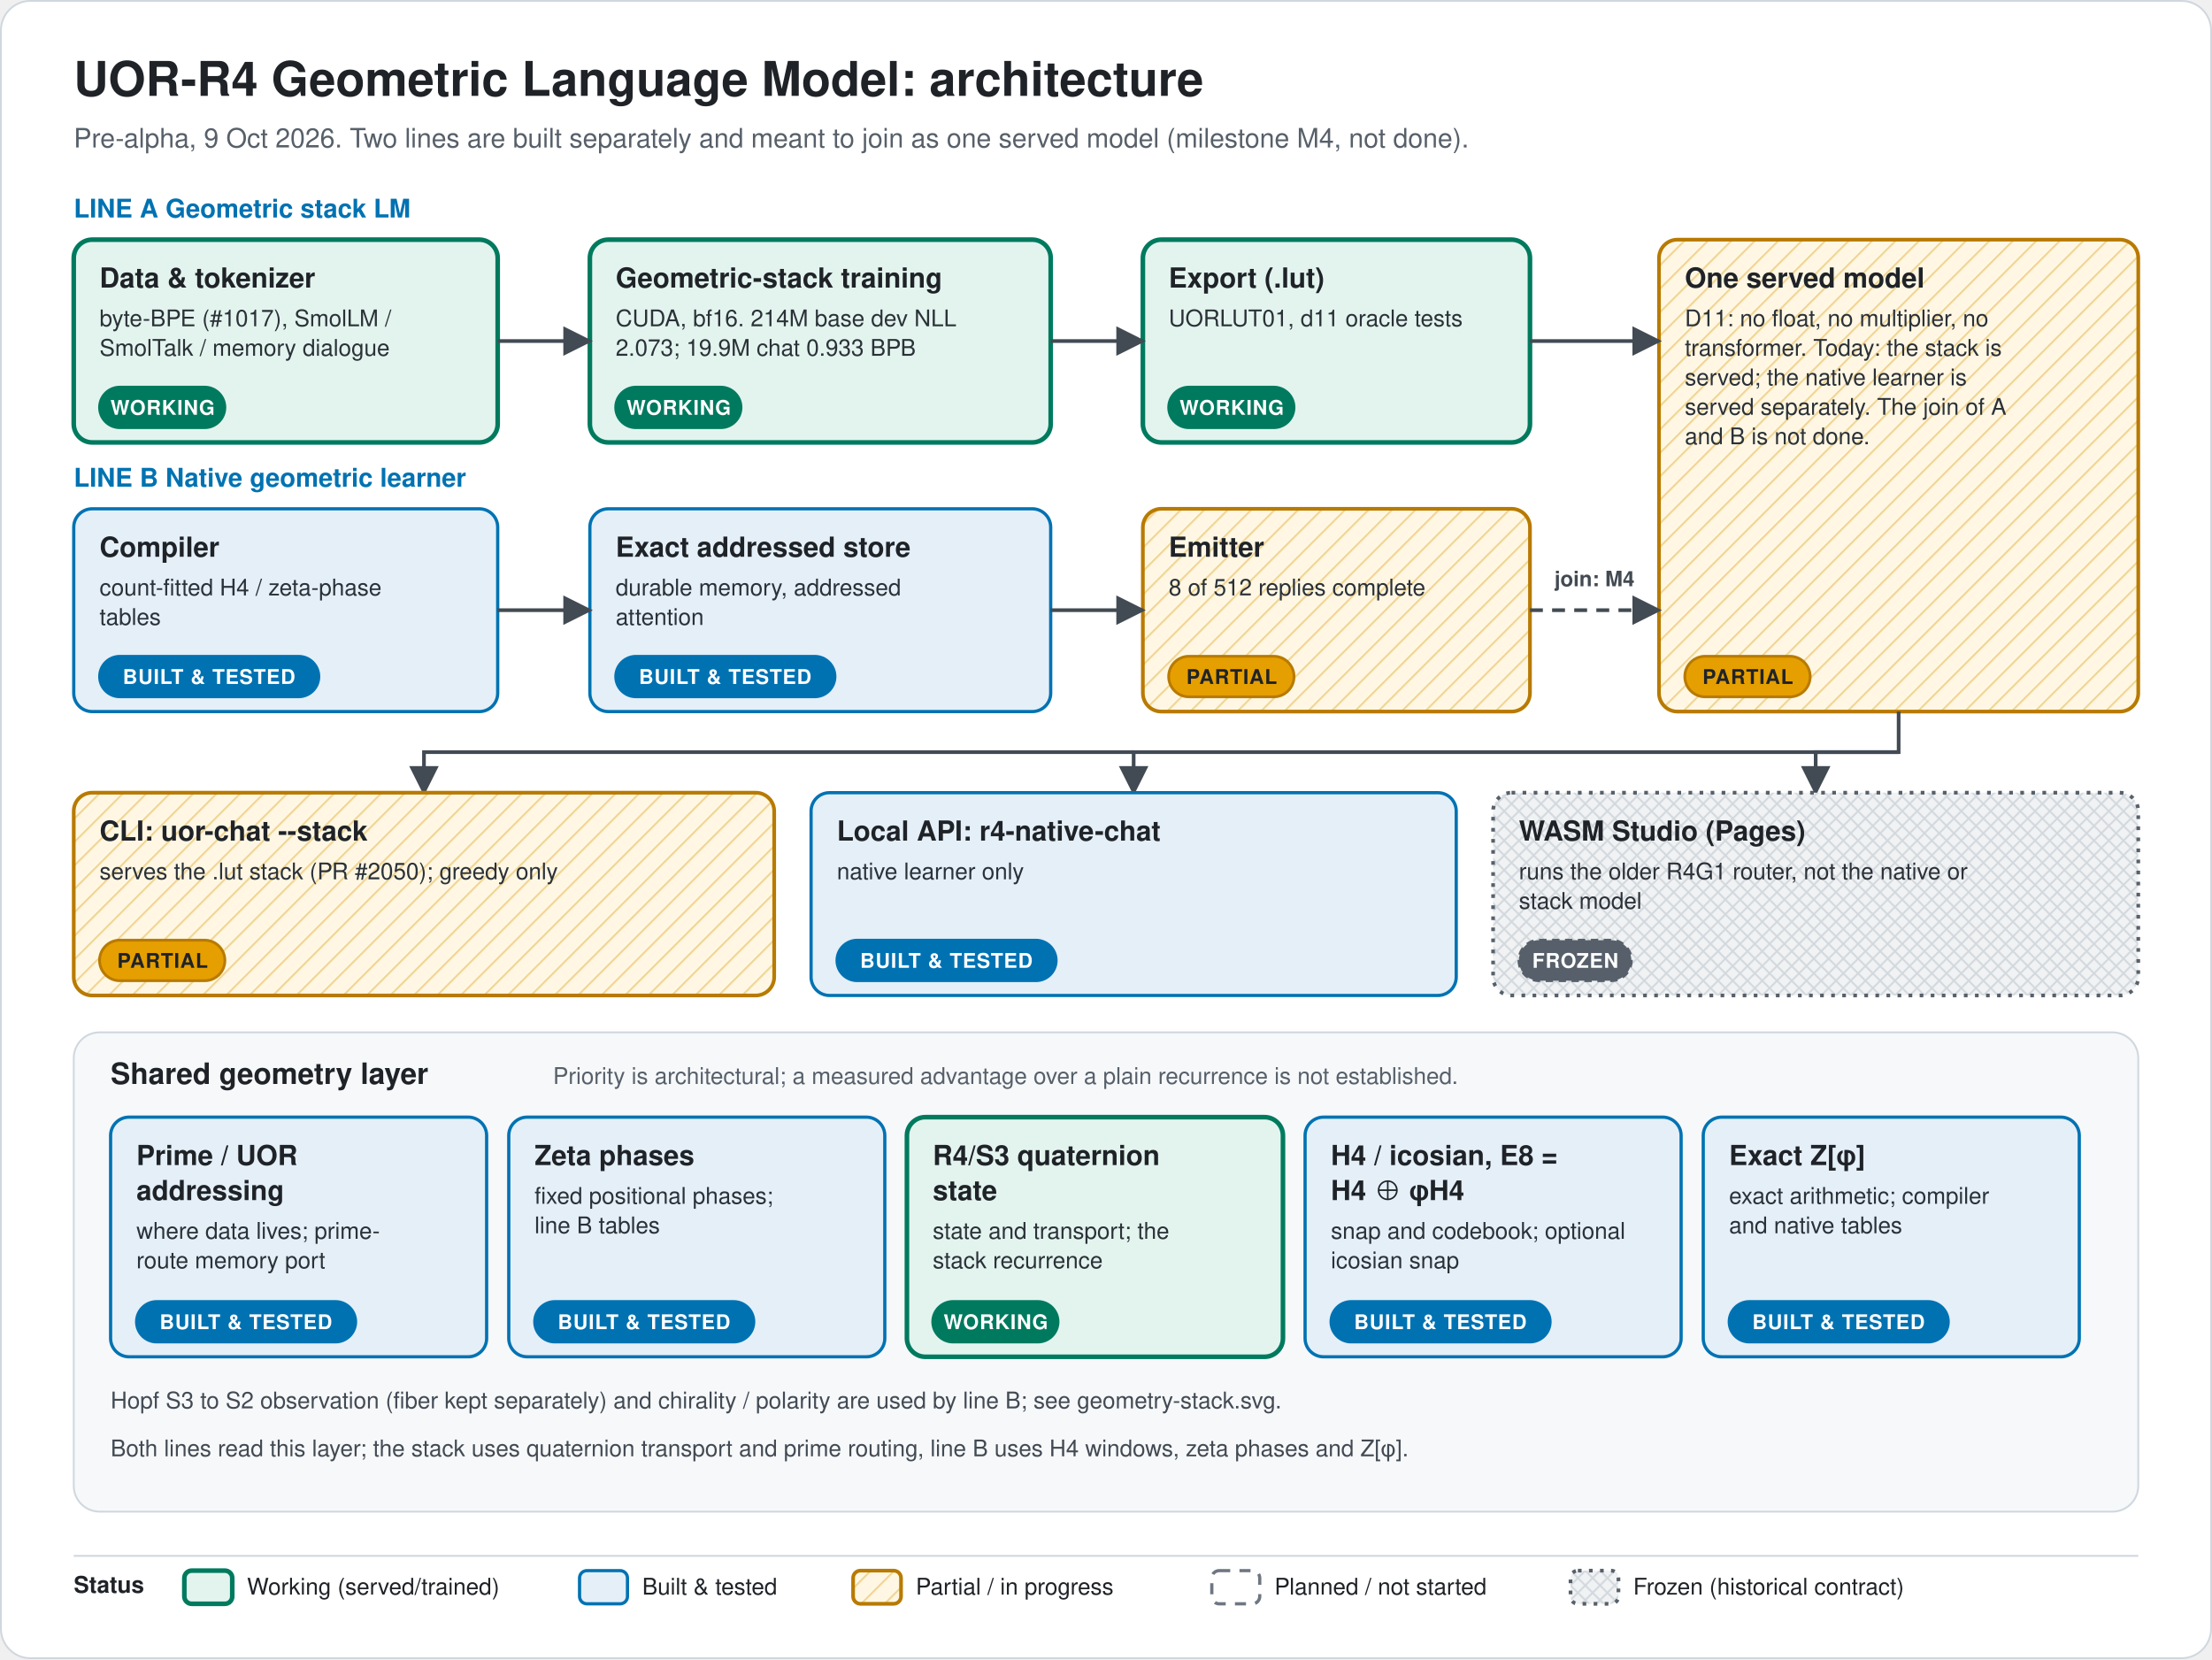
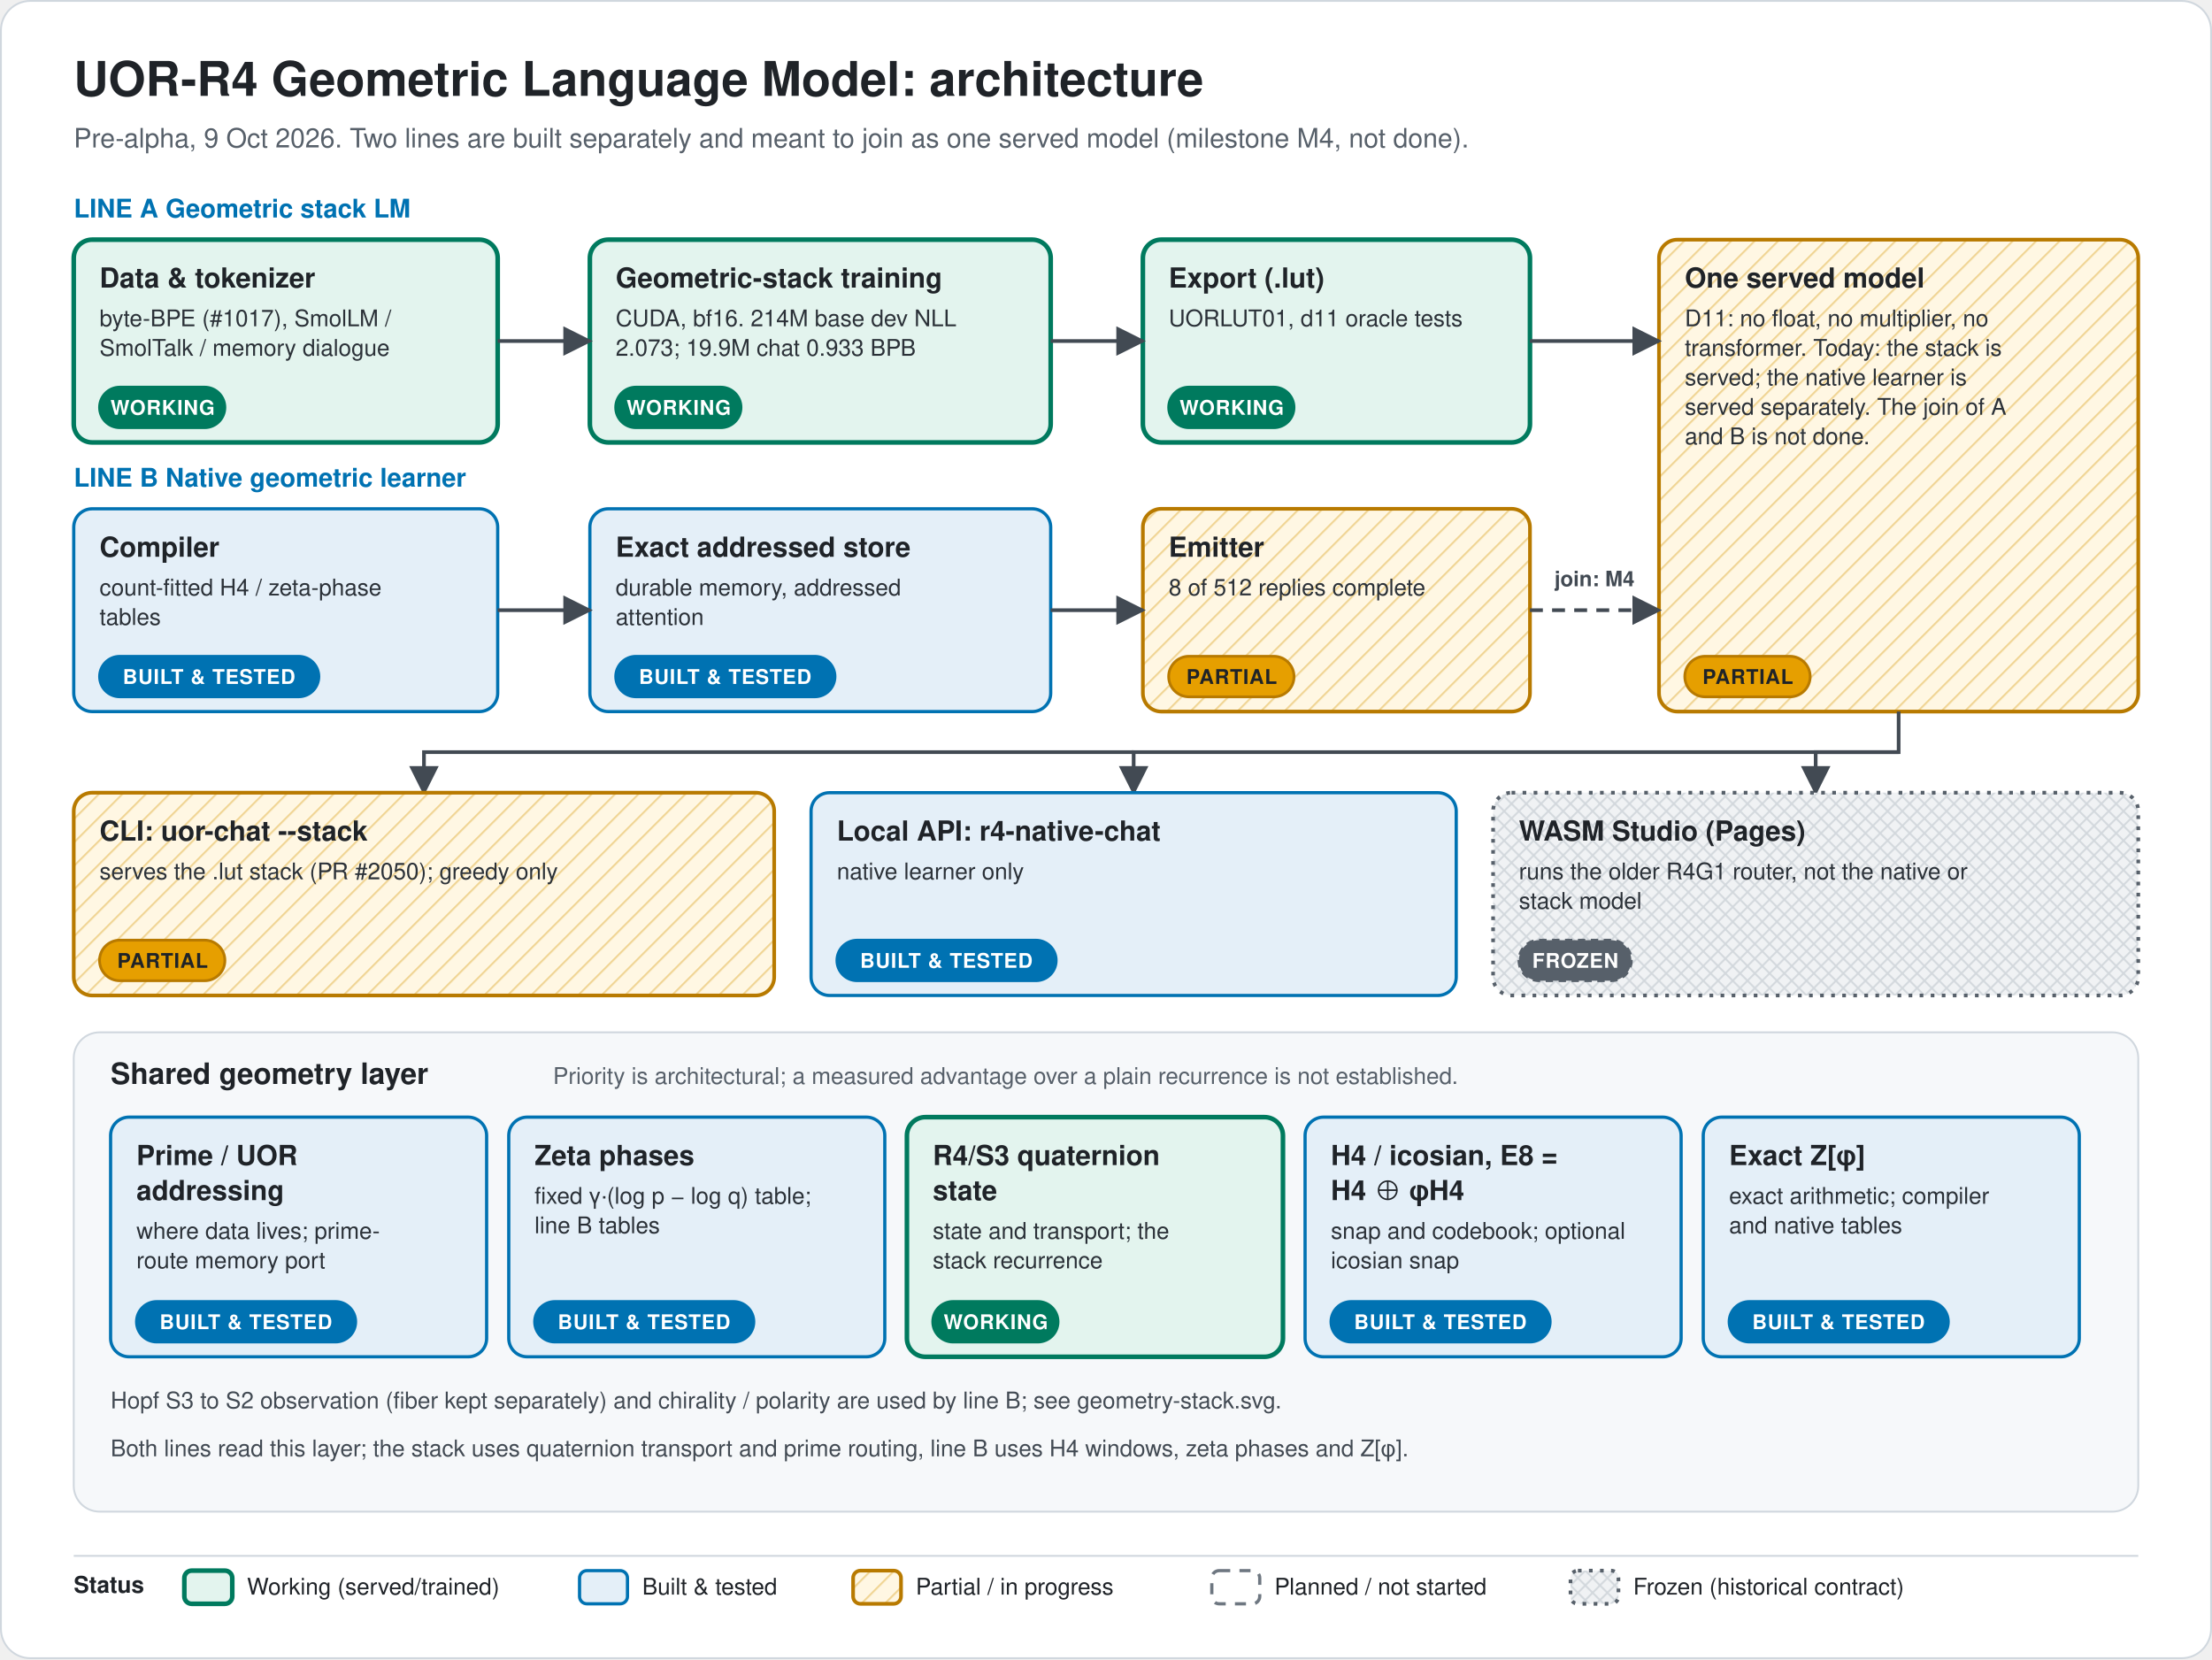
<svg xmlns="http://www.w3.org/2000/svg" viewBox="0 0 1200 900" width="1200" height="900" role="img" aria-labelledby="t d" font-family="-apple-system, BlinkMacSystemFont, 'Segoe UI', Helvetica, Arial, sans-serif">
  <defs>
    <marker id="ah" viewBox="0 0 10 10" refX="9" refY="5" markerWidth="8" markerHeight="8" orient="auto-start-reverse">
      <path d="M0,0 L10,5 L0,10 z" fill="#424A53" />
    </marker>
    <pattern id="hP" width="9" height="9" patternUnits="userSpaceOnUse" patternTransform="rotate(45)">
      <rect width="9" height="9" fill="#FFF7E3" />
      <line x1="0" y1="0" x2="0" y2="9" stroke="#F1D79A" stroke-width="2.2" />
    </pattern>
    <pattern id="hF" width="8" height="8" patternUnits="userSpaceOnUse">
      <rect width="8" height="8" fill="#F0F2F4" />
      <path d="M0,0 L8,8 M8,0 L0,8" stroke="#D3D8DD" stroke-width="1" />
    </pattern>
  </defs>
  <rect x="0.5" y="0.5" width="1199" height="899" rx="16" fill="#FFFFFF" stroke="#D0D7DE" />
  <text x="40" y="52" font-size="26" font-weight="700" fill="#1F2328" text-anchor="start">UOR-R4 Geometric Language Model: architecture</text>
  <text x="40" y="80" font-size="14.5" font-weight="400" fill="#57606A" text-anchor="start">Pre-alpha, 9 Oct 2026. Two lines are built separately and meant to join as one served model (milestone M4, not done).</text>
  <text x="40" y="118" font-size="14" font-weight="700" fill="#0072B2" text-anchor="start">LINE A  Geometric stack LM</text>
  <text x="40" y="264" font-size="14" font-weight="700" fill="#0072B2" text-anchor="start">LINE B  Native geometric learner</text>
  <rect x="40" y="130" width="230" height="110" rx="10" fill="#E3F4EE" stroke="#007A5E" stroke-width="2.5" />
  <text x="54" y="156" font-size="15" font-weight="700" fill="#1F2328" text-anchor="start">Data &amp; tokenizer</text>
  <text x="54" y="177" font-size="12.5" font-weight="400" fill="#2B3138" text-anchor="start">byte-BPE (#1017), SmolLM /</text>
  <text x="54" y="193" font-size="12.5" font-weight="400" fill="#2B3138" text-anchor="start">SmolTalk / memory dialogue</text>
  <rect x="54" y="210" width="68" height="22" rx="11" fill="#007A5E" stroke="#007A5E" stroke-width="1.5" />
  <text x="88.2" y="225" font-size="11" font-weight="700" fill="#FFFFFF" text-anchor="middle" letter-spacing="0.4">WORKING</text>
  <rect x="320" y="130" width="250" height="110" rx="10" fill="#E3F4EE" stroke="#007A5E" stroke-width="2.5" />
  <text x="334" y="156" font-size="15" font-weight="700" fill="#1F2328" text-anchor="start">Geometric-stack training</text>
  <text x="334" y="177" font-size="12.5" font-weight="400" fill="#2B3138" text-anchor="start">CUDA, bf16. 214M base dev NLL</text>
  <text x="334" y="193" font-size="12.5" font-weight="400" fill="#2B3138" text-anchor="start">2.073; 19.9M chat 0.933 BPB</text>
  <rect x="334" y="210" width="68" height="22" rx="11" fill="#007A5E" stroke="#007A5E" stroke-width="1.5" />
  <text x="368.2" y="225" font-size="11" font-weight="700" fill="#FFFFFF" text-anchor="middle" letter-spacing="0.4">WORKING</text>
  <rect x="620" y="130" width="210" height="110" rx="10" fill="#E3F4EE" stroke="#007A5E" stroke-width="2.5" />
  <text x="634" y="156" font-size="15" font-weight="700" fill="#1F2328" text-anchor="start">Export (.lut)</text>
  <text x="634" y="177" font-size="12.5" font-weight="400" fill="#2B3138" text-anchor="start">UORLUT01, d11 oracle tests</text>
  <rect x="634" y="210" width="68" height="22" rx="11" fill="#007A5E" stroke="#007A5E" stroke-width="1.5" />
  <text x="668.2" y="225" font-size="11" font-weight="700" fill="#FFFFFF" text-anchor="middle" letter-spacing="0.4">WORKING</text>
  <path d="M270,185 L320,185" fill="none" stroke="#424A53" stroke-width="2" marker-end="url(#ah)" />
  <path d="M570,185 L620,185" fill="none" stroke="#424A53" stroke-width="2" marker-end="url(#ah)" />
  <rect x="40" y="276" width="230" height="110" rx="10" fill="#E4EFF8" stroke="#0072B2" stroke-width="1.75" />
  <text x="54" y="302" font-size="15" font-weight="700" fill="#1F2328" text-anchor="start">Compiler</text>
  <text x="54" y="323" font-size="12.5" font-weight="400" fill="#2B3138" text-anchor="start">count-fitted H4 / zeta-phase</text>
  <text x="54" y="339" font-size="12.5" font-weight="400" fill="#2B3138" text-anchor="start">tables</text>
  <rect x="54" y="356" width="119" height="22" rx="11" fill="#0072B2" stroke="#0072B2" stroke-width="1.5" />
  <text x="113.4" y="371" font-size="11" font-weight="700" fill="#FFFFFF" text-anchor="middle" letter-spacing="0.4">BUILT &amp; TESTED</text>
  <rect x="320" y="276" width="250" height="110" rx="10" fill="#E4EFF8" stroke="#0072B2" stroke-width="1.75" />
  <text x="334" y="302" font-size="15" font-weight="700" fill="#1F2328" text-anchor="start">Exact addressed store</text>
  <text x="334" y="323" font-size="12.5" font-weight="400" fill="#2B3138" text-anchor="start">durable memory, addressed</text>
  <text x="334" y="339" font-size="12.5" font-weight="400" fill="#2B3138" text-anchor="start">attention</text>
  <rect x="334" y="356" width="119" height="22" rx="11" fill="#0072B2" stroke="#0072B2" stroke-width="1.5" />
  <text x="393.4" y="371" font-size="11" font-weight="700" fill="#FFFFFF" text-anchor="middle" letter-spacing="0.4">BUILT &amp; TESTED</text>
  <rect x="620" y="276" width="210" height="110" rx="10" fill="url(#hP)" stroke="#B87A00" stroke-width="2" />
  <text x="634" y="302" font-size="15" font-weight="700" fill="#1F2328" text-anchor="start">Emitter</text>
  <text x="634" y="323" font-size="12.5" font-weight="400" fill="#2B3138" text-anchor="start">8 of 512 replies complete</text>
  <rect x="634" y="356" width="68" height="22" rx="11" fill="#E69F00" stroke="#B87A00" stroke-width="1.5" />
  <text x="668.2" y="371" font-size="11" font-weight="700" fill="#1F2328" text-anchor="middle" letter-spacing="0.4">PARTIAL</text>
  <path d="M270,331 L320,331" fill="none" stroke="#424A53" stroke-width="2" marker-end="url(#ah)" />
  <path d="M570,331 L620,331" fill="none" stroke="#424A53" stroke-width="2" marker-end="url(#ah)" />
  <rect x="900" y="130" width="260" height="256" rx="10" fill="url(#hP)" stroke="#B87A00" stroke-width="2" />
  <text x="914" y="156" font-size="15" font-weight="700" fill="#1F2328" text-anchor="start">One served model</text>
  <text x="914" y="177" font-size="12.5" font-weight="400" fill="#2B3138" text-anchor="start">D11: no float, no multiplier, no</text>
  <text x="914" y="193" font-size="12.5" font-weight="400" fill="#2B3138" text-anchor="start">transformer. Today: the stack is</text>
  <text x="914" y="209" font-size="12.5" font-weight="400" fill="#2B3138" text-anchor="start">served; the native learner is</text>
  <text x="914" y="225" font-size="12.5" font-weight="400" fill="#2B3138" text-anchor="start">served separately. The join of A</text>
  <text x="914" y="241" font-size="12.5" font-weight="400" fill="#2B3138" text-anchor="start">and B is not done.</text>
  <rect x="914" y="356" width="68" height="22" rx="11" fill="#E69F00" stroke="#B87A00" stroke-width="1.5" />
  <text x="948.2" y="371" font-size="11" font-weight="700" fill="#1F2328" text-anchor="middle" letter-spacing="0.4">PARTIAL</text>
  <path d="M830,185 L900,185" fill="none" stroke="#424A53" stroke-width="2" marker-end="url(#ah)" />
  <path d="M830,331 L900,331" fill="none" stroke="#424A53" stroke-width="2" stroke-dasharray="7 5" marker-end="url(#ah)" />
  <text x="865" y="318" font-size="11.5" font-weight="700" fill="#424A53" text-anchor="middle">join: M4</text>
  <path d="M1030,386 L1030,408 L985,408 L985,430" fill="none" stroke="#424A53" stroke-width="2" marker-end="url(#ah)" />
  <path d="M1030,408 L615,408 L615,430" fill="none" stroke="#424A53" stroke-width="2" marker-end="url(#ah)" />
  <path d="M615,408 L230,408 L230,430" fill="none" stroke="#424A53" stroke-width="2" marker-end="url(#ah)" />
  <rect x="40" y="430" width="380" height="110" rx="10" fill="url(#hP)" stroke="#B87A00" stroke-width="2" />
  <text x="54" y="456" font-size="15" font-weight="700" fill="#1F2328" text-anchor="start">CLI: uor-chat --stack</text>
  <text x="54" y="477" font-size="12.5" font-weight="400" fill="#2B3138" text-anchor="start">serves the .lut stack (PR #2050); greedy only</text>
  <rect x="54" y="510" width="68" height="22" rx="11" fill="#E69F00" stroke="#B87A00" stroke-width="1.5" />
  <text x="88.2" y="525" font-size="11" font-weight="700" fill="#1F2328" text-anchor="middle" letter-spacing="0.4">PARTIAL</text>
  <rect x="440" y="430" width="350" height="110" rx="10" fill="#E4EFF8" stroke="#0072B2" stroke-width="1.75" />
  <text x="454" y="456" font-size="15" font-weight="700" fill="#1F2328" text-anchor="start">Local API: r4-native-chat</text>
  <text x="454" y="477" font-size="12.5" font-weight="400" fill="#2B3138" text-anchor="start">native learner only</text>
  <rect x="454" y="510" width="119" height="22" rx="11" fill="#0072B2" stroke="#0072B2" stroke-width="1.5" />
  <text x="513.4" y="525" font-size="11" font-weight="700" fill="#FFFFFF" text-anchor="middle" letter-spacing="0.4">BUILT &amp; TESTED</text>
  <rect x="810" y="430" width="350" height="110" rx="10" fill="url(#hF)" stroke="#57606A" stroke-width="2" stroke-dasharray="2 4" />
  <text x="824" y="456" font-size="15" font-weight="700" fill="#1F2328" text-anchor="start">WASM Studio (Pages)</text>
  <text x="824" y="477" font-size="12.5" font-weight="400" fill="#2B3138" text-anchor="start">runs the older R4G1 router, not the native or</text>
  <text x="824" y="493" font-size="12.5" font-weight="400" fill="#2B3138" text-anchor="start">stack model</text>
  <rect x="824" y="510" width="61" height="22" rx="11" fill="#57606A" stroke="#57606A" stroke-width="1.5" stroke-dasharray="4 3" />
  <text x="854.6" y="525" font-size="11" font-weight="700" fill="#FFFFFF" text-anchor="middle" letter-spacing="0.4">FROZEN</text>
  <rect x="40" y="560" width="1120" height="260" rx="14" fill="#F6F8FA" stroke="#D0D7DE" />
  <text x="60" y="588" font-size="16" font-weight="700" fill="#1F2328" text-anchor="start">Shared geometry layer</text>
  <text x="300" y="588" font-size="12.5" font-weight="400" fill="#57606A" text-anchor="start">Priority is architectural; a measured advantage over a plain recurrence is not established.</text>
  <rect x="60" y="606" width="204" height="130" rx="10" fill="#E4EFF8" stroke="#0072B2" stroke-width="1.75" />
  <text x="74" y="632" font-size="15" font-weight="700" fill="#1F2328" text-anchor="start">Prime / UOR</text>
  <text x="74" y="651" font-size="15" font-weight="700" fill="#1F2328" text-anchor="start">addressing</text>
  <text x="74" y="672" font-size="12.5" font-weight="400" fill="#2B3138" text-anchor="start">where data lives; prime-</text>
  <text x="74" y="688" font-size="12.5" font-weight="400" fill="#2B3138" text-anchor="start">route memory port</text>
  <rect x="74" y="706" width="119" height="22" rx="11" fill="#0072B2" stroke="#0072B2" stroke-width="1.5" />
  <text x="133.4" y="721" font-size="11" font-weight="700" fill="#FFFFFF" text-anchor="middle" letter-spacing="0.4">BUILT &amp; TESTED</text>
  <rect x="276" y="606" width="204" height="130" rx="10" fill="#E4EFF8" stroke="#0072B2" stroke-width="1.75" />
  <text x="290" y="632" font-size="15" font-weight="700" fill="#1F2328" text-anchor="start">Zeta phases</text>
-   <text x="290" y="653" font-size="12.5" font-weight="400" fill="#2B3138" text-anchor="start">fixed positional phases;</text>
+   <text x="290" y="653" font-size="12.5" font-weight="400" fill="#2B3138" text-anchor="start">fixed γ·(log p − log q) table;</text>
  <text x="290" y="669" font-size="12.5" font-weight="400" fill="#2B3138" text-anchor="start">line B tables</text>
  <rect x="290" y="706" width="119" height="22" rx="11" fill="#0072B2" stroke="#0072B2" stroke-width="1.5" />
  <text x="349.4" y="721" font-size="11" font-weight="700" fill="#FFFFFF" text-anchor="middle" letter-spacing="0.4">BUILT &amp; TESTED</text>
  <rect x="492" y="606" width="204" height="130" rx="10" fill="#E3F4EE" stroke="#007A5E" stroke-width="2.5" />
  <text x="506" y="632" font-size="15" font-weight="700" fill="#1F2328" text-anchor="start">R4/S3 quaternion</text>
  <text x="506" y="651" font-size="15" font-weight="700" fill="#1F2328" text-anchor="start">state</text>
  <text x="506" y="672" font-size="12.5" font-weight="400" fill="#2B3138" text-anchor="start">state and transport; the</text>
  <text x="506" y="688" font-size="12.5" font-weight="400" fill="#2B3138" text-anchor="start">stack recurrence</text>
  <rect x="506" y="706" width="68" height="22" rx="11" fill="#007A5E" stroke="#007A5E" stroke-width="1.5" />
  <text x="540.2" y="721" font-size="11" font-weight="700" fill="#FFFFFF" text-anchor="middle" letter-spacing="0.4">WORKING</text>
  <rect x="708" y="606" width="204" height="130" rx="10" fill="#E4EFF8" stroke="#0072B2" stroke-width="1.75" />
  <text x="722" y="632" font-size="15" font-weight="700" fill="#1F2328" text-anchor="start">H4 / icosian, E8 =</text>
  <text x="722" y="651" font-size="15" font-weight="700" fill="#1F2328" text-anchor="start">H4 ⊕ φH4</text>
  <text x="722" y="672" font-size="12.5" font-weight="400" fill="#2B3138" text-anchor="start">snap and codebook; optional</text>
  <text x="722" y="688" font-size="12.5" font-weight="400" fill="#2B3138" text-anchor="start">icosian snap</text>
  <rect x="722" y="706" width="119" height="22" rx="11" fill="#0072B2" stroke="#0072B2" stroke-width="1.5" />
  <text x="781.4" y="721" font-size="11" font-weight="700" fill="#FFFFFF" text-anchor="middle" letter-spacing="0.4">BUILT &amp; TESTED</text>
  <rect x="924" y="606" width="204" height="130" rx="10" fill="#E4EFF8" stroke="#0072B2" stroke-width="1.75" />
  <text x="938" y="632" font-size="15" font-weight="700" fill="#1F2328" text-anchor="start">Exact Z[φ]</text>
  <text x="938" y="653" font-size="12.5" font-weight="400" fill="#2B3138" text-anchor="start">exact arithmetic; compiler</text>
  <text x="938" y="669" font-size="12.5" font-weight="400" fill="#2B3138" text-anchor="start">and native tables</text>
  <rect x="938" y="706" width="119" height="22" rx="11" fill="#0072B2" stroke="#0072B2" stroke-width="1.5" />
  <text x="997.4" y="721" font-size="11" font-weight="700" fill="#FFFFFF" text-anchor="middle" letter-spacing="0.4">BUILT &amp; TESTED</text>
  <text x="60" y="764" font-size="12.5" font-weight="400" fill="#424A53" text-anchor="start">Hopf S3 to S2 observation (fiber kept separately) and chirality / polarity are used by line B; see geometry-stack.svg.</text>
  <text x="60" y="790" font-size="12.5" font-weight="400" fill="#424A53" text-anchor="start">Both lines read this layer; the stack uses quaternion transport and prime routing, line B uses H4 windows, zeta phases and Z[φ].</text>
  <line x1="40" y1="844" x2="1160" y2="844" stroke="#D0D7DE" />
  <text x="40" y="864" font-size="12.5" font-weight="700" fill="#1F2328" text-anchor="start">Status</text>
  <rect x="100" y="852" width="26" height="18" rx="4" fill="#E3F4EE" stroke="#007A5E" stroke-width="2.5" />
  <text x="134" y="865" font-size="12.5" font-weight="400" fill="#1F2328" text-anchor="start">Working (served/trained)</text>
  <rect x="314.4" y="852" width="26" height="18" rx="4" fill="#E4EFF8" stroke="#0072B2" stroke-width="1.75" />
  <text x="348.4" y="865" font-size="12.5" font-weight="400" fill="#1F2328" text-anchor="start">Built &amp; tested</text>
  <rect x="462.8" y="852" width="26" height="18" rx="4" fill="url(#hP)" stroke="#B87A00" stroke-width="2" />
  <text x="496.8" y="865" font-size="12.5" font-weight="400" fill="#1F2328" text-anchor="start">Partial / in progress</text>
  <rect x="657.4" y="852" width="26" height="18" rx="4" fill="#FFFFFF" stroke="#6E7781" stroke-width="1.75" stroke-dasharray="6 5" />
  <text x="691.4" y="865" font-size="12.5" font-weight="400" fill="#1F2328" text-anchor="start">Planned / not started</text>
  <rect x="852.0" y="852" width="26" height="18" rx="4" fill="url(#hF)" stroke="#57606A" stroke-width="2" stroke-dasharray="2 4" />
  <text x="886.0" y="865" font-size="12.5" font-weight="400" fill="#1F2328" text-anchor="start">Frozen (historical contract)</text>
</svg>
